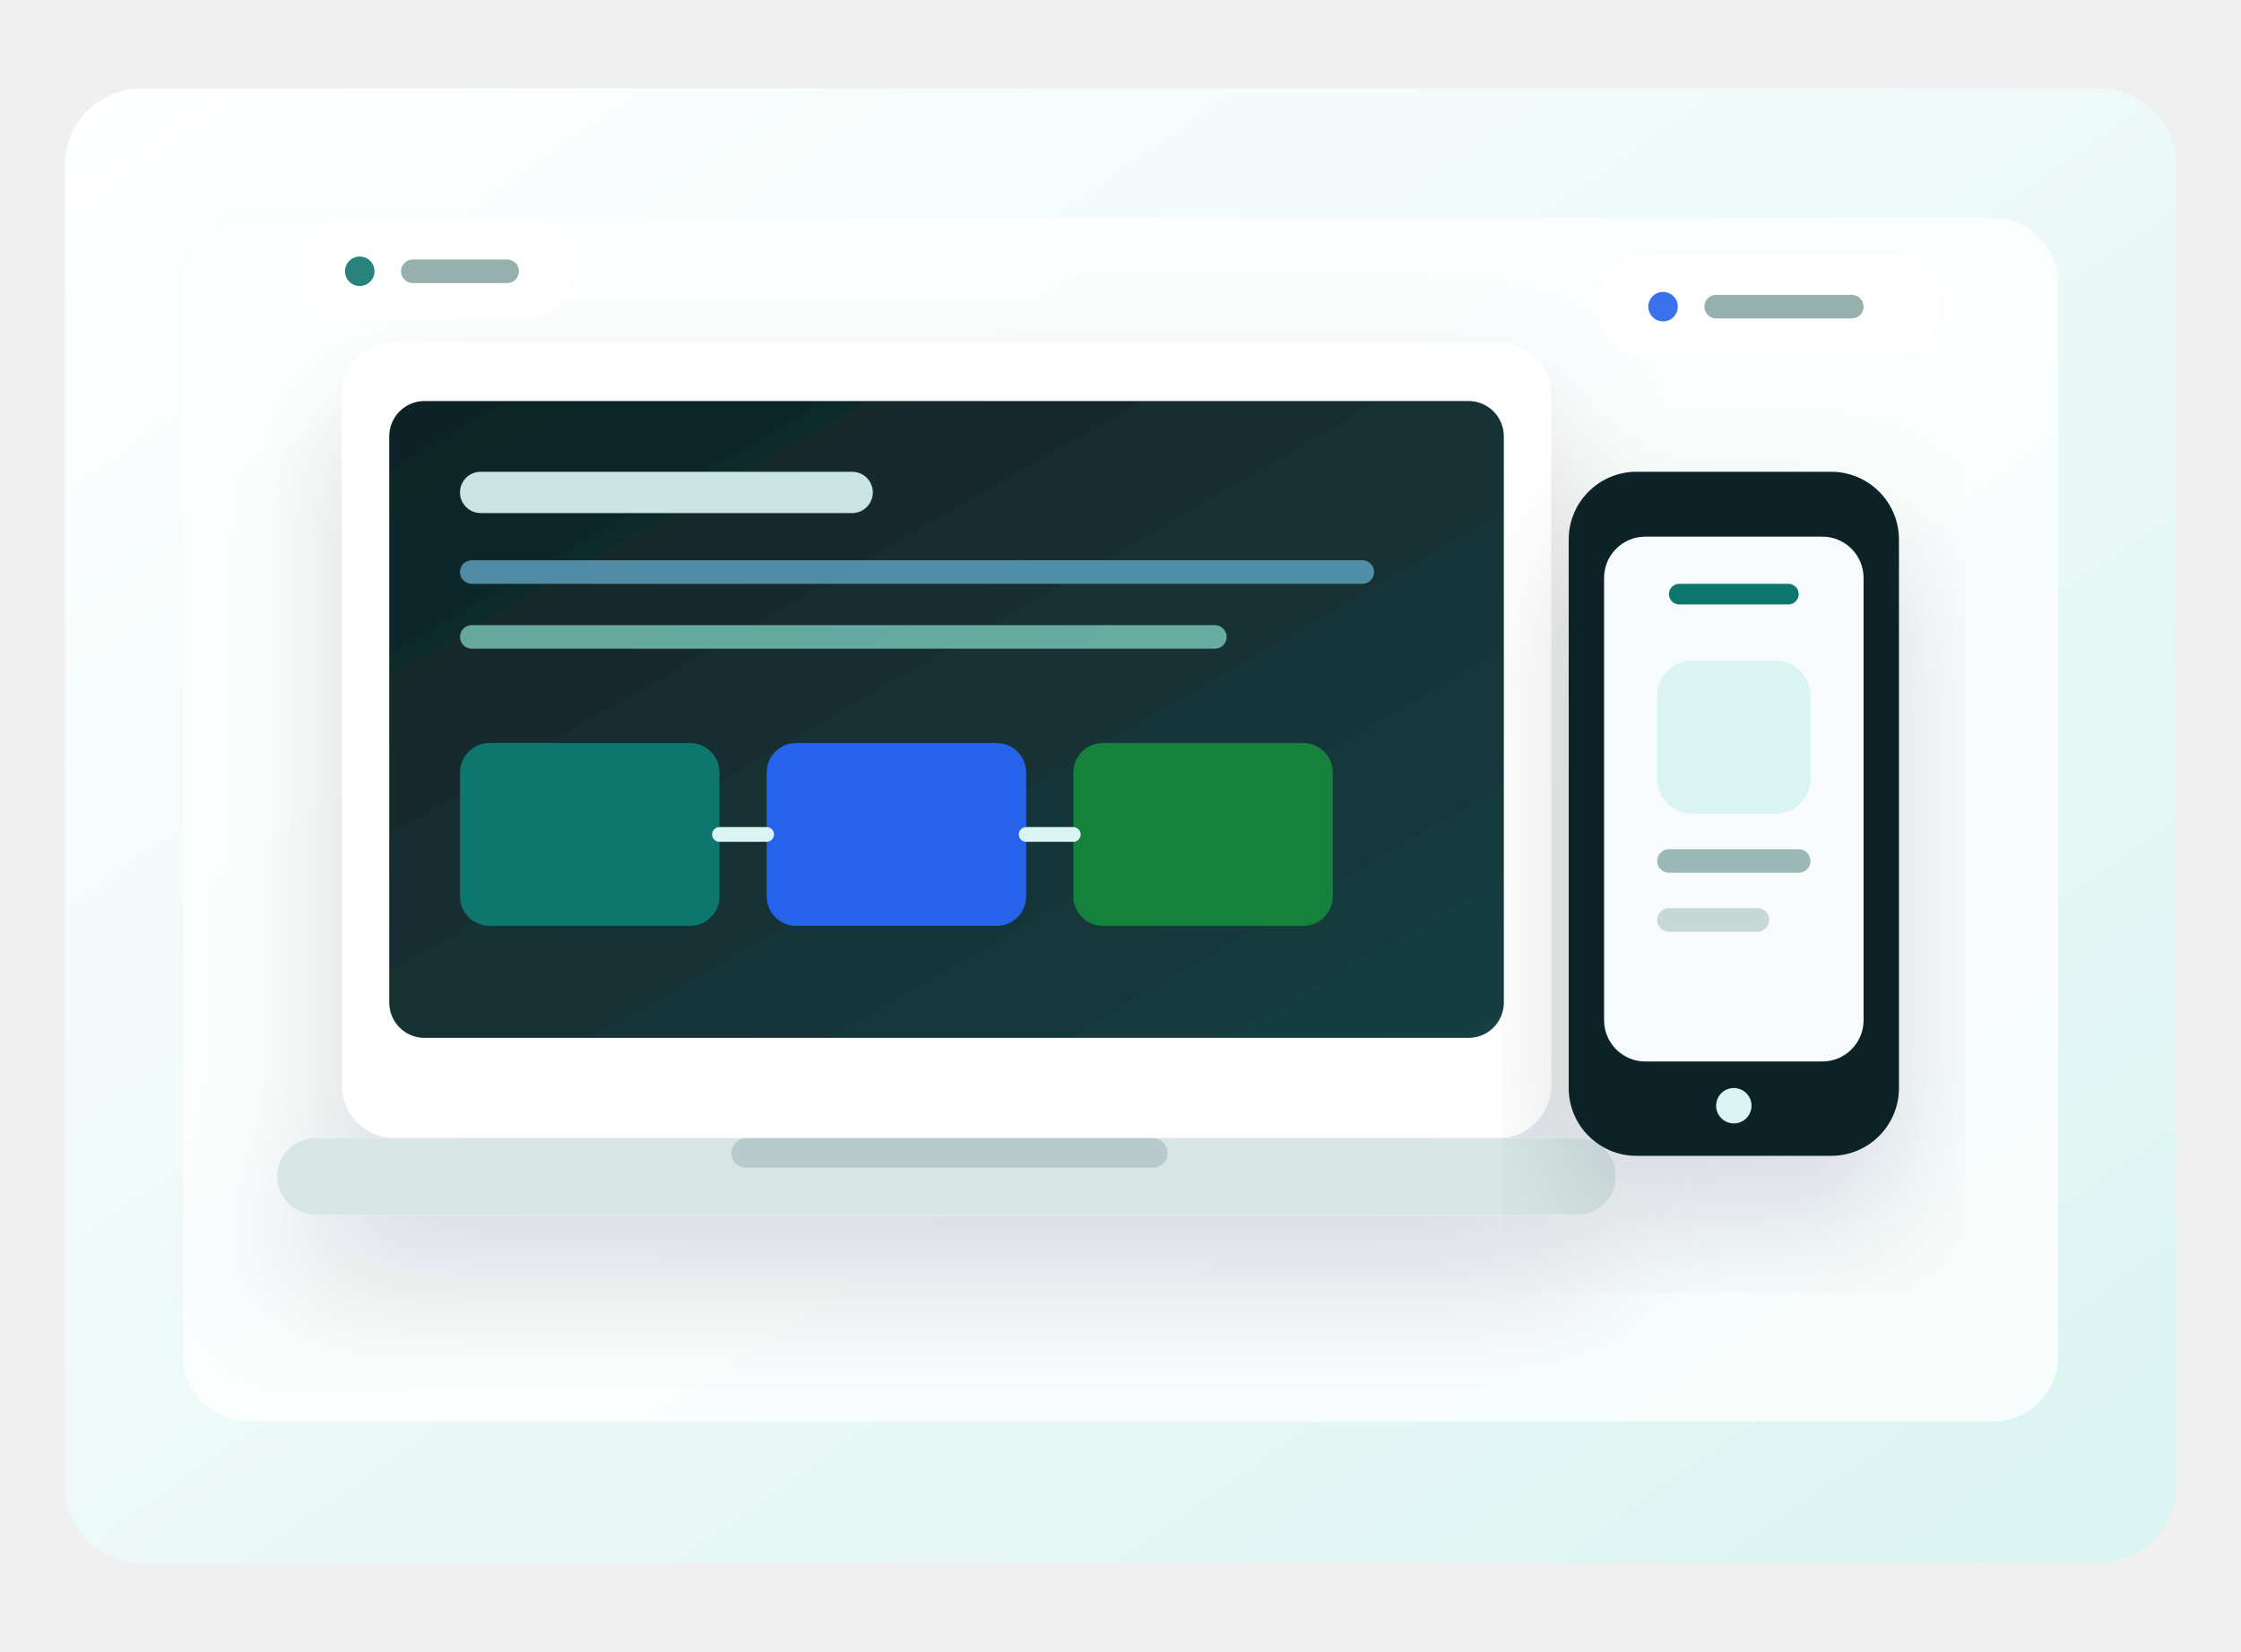
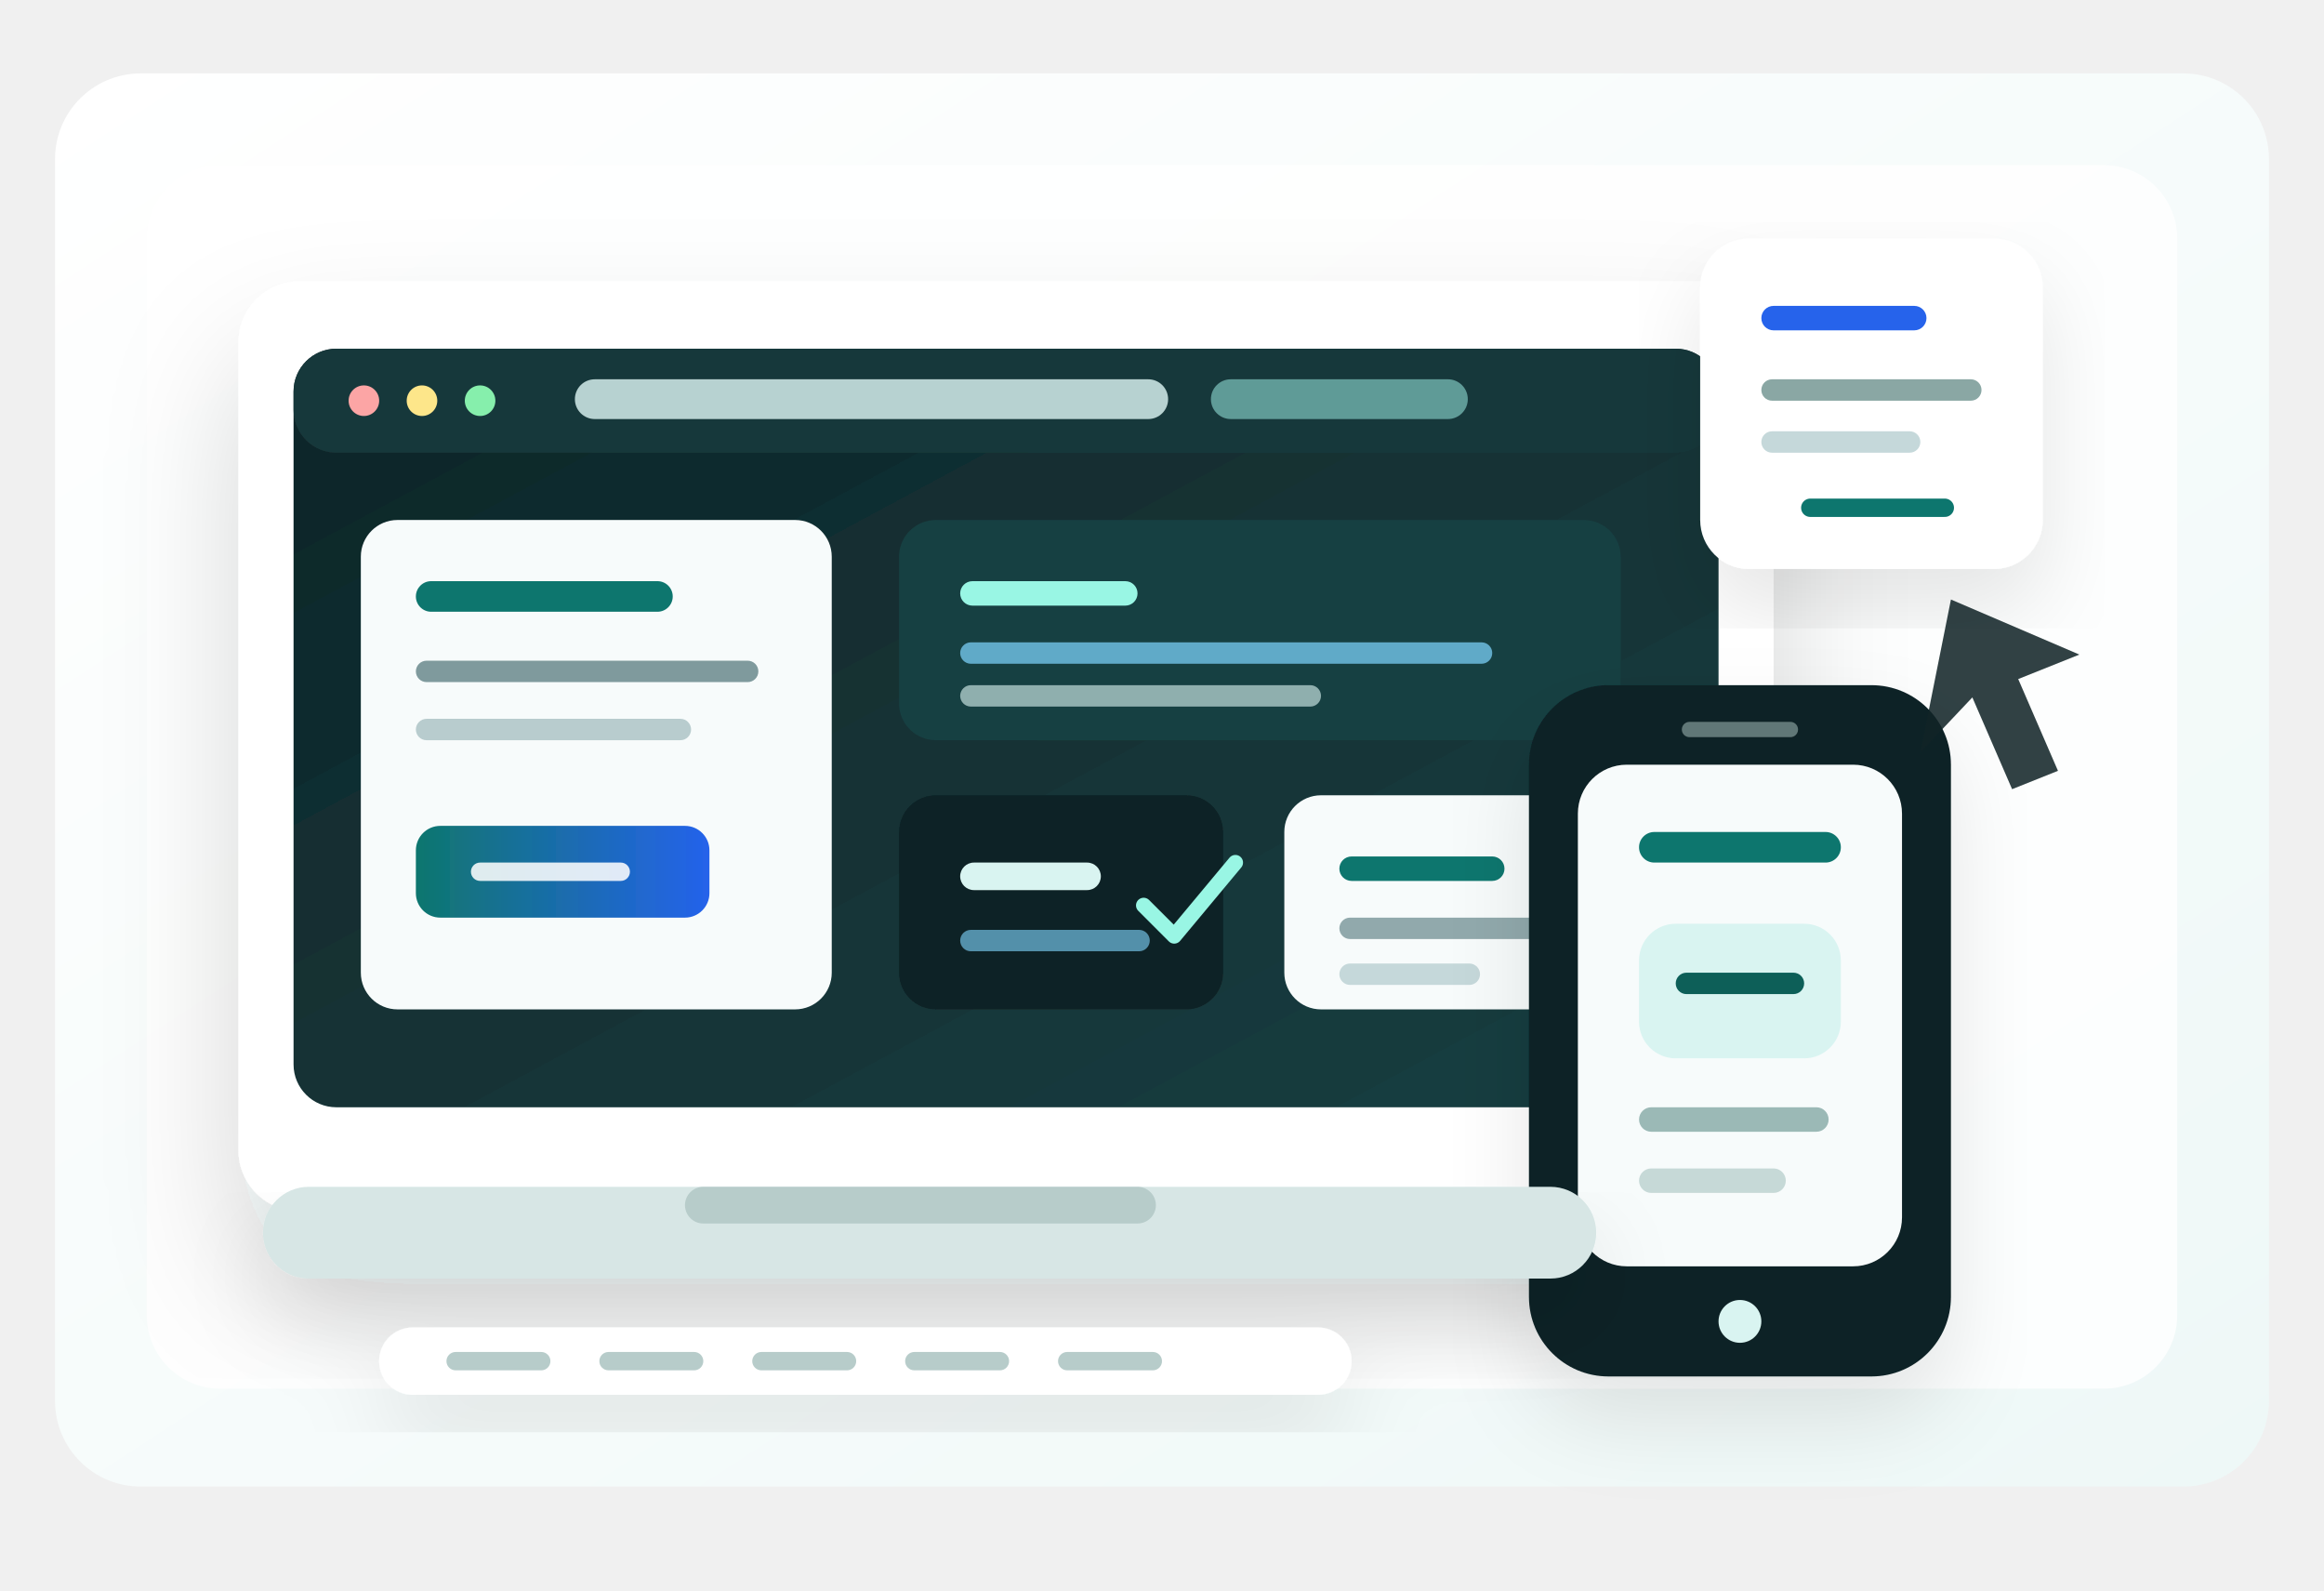
- <svg xmlns="http://www.w3.org/2000/svg" viewBox="0 0 760 560" role="img" aria-label="App development workbench illustration">
+ <svg xmlns="http://www.w3.org/2000/svg" viewBox="0 0 760 520" role="img" aria-label="Website and dashboard build workspace">
  <defs>
-     <linearGradient id="bg" x1="0" x2="1" y1="0" y2="1">
+     <linearGradient id="surface" x1="0" x2="1" y1="0" y2="1">
      <stop offset="0" stop-color="#ffffff" />
-       <stop offset="1" stop-color="#d9f4f1" />
+       <stop offset="1" stop-color="#eef8f7" />
    </linearGradient>
    <linearGradient id="screen" x1="0" x2="1" y1="0" y2="1">
-       <stop offset="0" stop-color="#102326" />
+       <stop offset="0" stop-color="#0f2528" />
      <stop offset="1" stop-color="#173f42" />
    </linearGradient>
-     <filter id="shadow" x="-20%" y="-20%" width="140%" height="140%">
-       <feDropShadow dx="0" dy="22" stdDeviation="22" flood-color="#102326" flood-opacity=".14" />
+     <linearGradient id="accent" x1="0" x2="1" y1="0" y2="0">
+       <stop offset="0" stop-color="#0f766e" />
+       <stop offset="1" stop-color="#2563eb" />
+     </linearGradient>
+     <filter id="shadow" x="-14%" y="-18%" width="128%" height="136%">
+       <feDropShadow dx="0" dy="24" stdDeviation="22" flood-color="#102326" flood-opacity=".16" />
+     </filter>
+     <filter id="soft-shadow" x="-18%" y="-18%" width="136%" height="136%">
+       <feDropShadow dx="0" dy="14" stdDeviation="14" flood-color="#102326" flood-opacity=".1" />
    </filter>
  </defs>
-   <rect x="22" y="30" width="716" height="500" rx="26" fill="url(#bg)" />
-   <rect x="62" y="74" width="636" height="408" rx="22" fill="#ffffff" opacity=".78" />
+   <rect x="18" y="24" width="724" height="462" rx="28" fill="url(#surface)" />
+   <rect x="48" y="54" width="664" height="400" rx="24" fill="#ffffff" opacity=".82" />
  <g filter="url(#shadow)">
-     <rect x="116" y="116" width="410" height="270" rx="18" fill="#ffffff" />
-     <rect x="132" y="136" width="378" height="216" rx="12" fill="url(#screen)" />
-     <rect x="156" y="160" width="140" height="14" rx="7" fill="#d9f4f1" opacity=".92" />
-     <rect x="156" y="190" width="310" height="8" rx="4" fill="#7dd3fc" opacity=".58" />
-     <rect x="156" y="212" width="260" height="8" rx="4" fill="#99f6e4" opacity=".62" />
-     <rect x="156" y="252" width="88" height="62" rx="10" fill="#0f766e" />
-     <rect x="260" y="252" width="88" height="62" rx="10" fill="#2563eb" />
-     <rect x="364" y="252" width="88" height="62" rx="10" fill="#15803d" />
-     <path d="M244 283h16M348 283h16" stroke="#d9f4f1" stroke-width="5" stroke-linecap="round" />
-     <rect x="94" y="386" width="454" height="26" rx="13" fill="#d7e6e5" />
-     <rect x="248" y="386" width="148" height="10" rx="5" fill="#b7ccca" />
+     <rect x="78" y="92" width="502" height="304" rx="20" fill="#ffffff" />
+     <rect x="96" y="114" width="466" height="248" rx="14" fill="url(#screen)" />
+     <rect x="96" y="114" width="466" height="34" rx="14" fill="#19383b" />
+     <circle cx="119" cy="131" r="5" fill="#fca5a5" />
+     <circle cx="138" cy="131" r="5" fill="#fde68a" />
+     <circle cx="157" cy="131" r="5" fill="#86efac" />
+     <rect x="188" y="124" width="194" height="13" rx="6.5" fill="#d9f4f1" opacity=".82" />
+     <rect x="396" y="124" width="84" height="13" rx="6.5" fill="#88d8d1" opacity=".62" />
+     <rect x="118" y="170" width="154" height="160" rx="12" fill="#f7fbfb" />
+     <rect x="136" y="190" width="84" height="10" rx="5" fill="#0f766e" />
+     <rect x="136" y="216" width="112" height="7" rx="3.5" fill="#7f9a9d" />
+     <rect x="136" y="235" width="90" height="7" rx="3.5" fill="#b8ccce" />
+     <rect x="136" y="270" width="96" height="30" rx="8" fill="url(#accent)" />
+     <rect x="154" y="282" width="52" height="6" rx="3" fill="#ffffff" opacity=".86" />
+     <rect x="294" y="170" width="236" height="72" rx="12" fill="#173f42" />
+     <rect x="314" y="190" width="58" height="8" rx="4" fill="#99f6e4" />
+     <rect x="314" y="210" width="174" height="7" rx="3.5" fill="#7dd3fc" opacity=".72" />
+     <rect x="314" y="224" width="118" height="7" rx="3.5" fill="#d9f4f1" opacity=".62" />
+     <rect x="294" y="260" width="106" height="70" rx="12" fill="#102326" />
+     <rect x="314" y="282" width="46" height="9" rx="4.5" fill="#d9f4f1" />
+     <rect x="314" y="304" width="62" height="7" rx="3.5" fill="#7dd3fc" opacity=".62" />
+     <path d="M374 296l10 10 20-24" fill="none" stroke="#99f6e4" stroke-width="5" stroke-linecap="round" stroke-linejoin="round" />
+     <rect x="420" y="260" width="110" height="70" rx="12" fill="#f7fbfb" />
+     <rect x="438" y="280" width="54" height="8" rx="4" fill="#0f766e" />
+     <rect x="438" y="300" width="72" height="7" rx="3.5" fill="#91a9ac" />
+     <rect x="438" y="315" width="46" height="7" rx="3.5" fill="#c5d8da" />
  </g>
-   <g filter="url(#shadow)">
-     <rect x="532" y="160" width="112" height="232" rx="23" fill="#102326" />
-     <rect x="544" y="182" width="88" height="178" rx="14" fill="#f7fbfb" />
-     <rect x="566" y="198" width="44" height="7" rx="3.5" fill="#0f766e" />
-     <rect x="562" y="224" width="52" height="52" rx="12" fill="#d9f4f1" />
-     <rect x="562" y="288" width="52" height="8" rx="4" fill="#9bb9b6" />
-     <rect x="562" y="308" width="38" height="8" rx="4" fill="#c6d9d7" />
-     <circle cx="588" cy="375" r="6" fill="#d9f4f1" />
+   <g filter="url(#soft-shadow)">
+     <rect x="500" y="224" width="138" height="226" rx="26" fill="#102326" />
+     <rect x="516" y="250" width="106" height="164" rx="16" fill="#f7fbfb" />
+     <rect x="550" y="236" width="38" height="5" rx="2.5" fill="#d9f4f1" opacity=".4" />
+     <rect x="536" y="272" width="66" height="10" rx="5" fill="#0f766e" />
+     <rect x="536" y="302" width="66" height="44" rx="12" fill="#d9f4f1" />
+     <rect x="548" y="318" width="42" height="7" rx="3.5" fill="#0b5f59" />
+     <rect x="536" y="362" width="62" height="8" rx="4" fill="#9bb9b6" />
+     <rect x="536" y="382" width="48" height="8" rx="4" fill="#c6d9d7" />
+     <circle cx="569" cy="432" r="7" fill="#d9f4f1" />
  </g>
-   <g opacity=".9">
-     <rect x="102" y="76" width="92" height="32" rx="16" fill="#ffffff" />
-     <circle cx="122" cy="92" r="5" fill="#0f766e" />
-     <rect x="136" y="88" width="40" height="8" rx="4" fill="#8aa7a4" />
-     <rect x="542" y="86" width="116" height="36" rx="18" fill="#ffffff" />
-     <circle cx="564" cy="104" r="5" fill="#2563eb" />
-     <rect x="578" y="100" width="54" height="8" rx="4" fill="#8aa7a4" />
+   <g filter="url(#soft-shadow)">
+     <rect x="86" y="388" width="436" height="30" rx="15" fill="#d7e6e5" />
+     <rect x="224" y="388" width="154" height="12" rx="6" fill="#b7ccca" />
+     <rect x="124" y="434" width="318" height="22" rx="11" fill="#ffffff" />
+     <rect x="146" y="442" width="34" height="6" rx="3" fill="#b7ccca" />
+     <rect x="196" y="442" width="34" height="6" rx="3" fill="#b7ccca" />
+     <rect x="246" y="442" width="34" height="6" rx="3" fill="#b7ccca" />
+     <rect x="296" y="442" width="34" height="6" rx="3" fill="#b7ccca" />
+     <rect x="346" y="442" width="34" height="6" rx="3" fill="#b7ccca" />
  </g>
+   <g filter="url(#soft-shadow)">
+     <rect x="556" y="78" width="112" height="108" rx="16" fill="#ffffff" />
+     <rect x="576" y="100" width="54" height="8" rx="4" fill="#2563eb" />
+     <rect x="576" y="124" width="72" height="7" rx="3.5" fill="#8aa7a4" />
+     <rect x="576" y="141" width="52" height="7" rx="3.5" fill="#c5d8da" />
+     <path d="M592 166h44" stroke="#0f766e" stroke-width="6" stroke-linecap="round" />
+   </g>
+   <path d="M638 196l42 18-20 8 13 30-15 6-13-30-17 18z" fill="#102326" opacity=".86" />
</svg>
